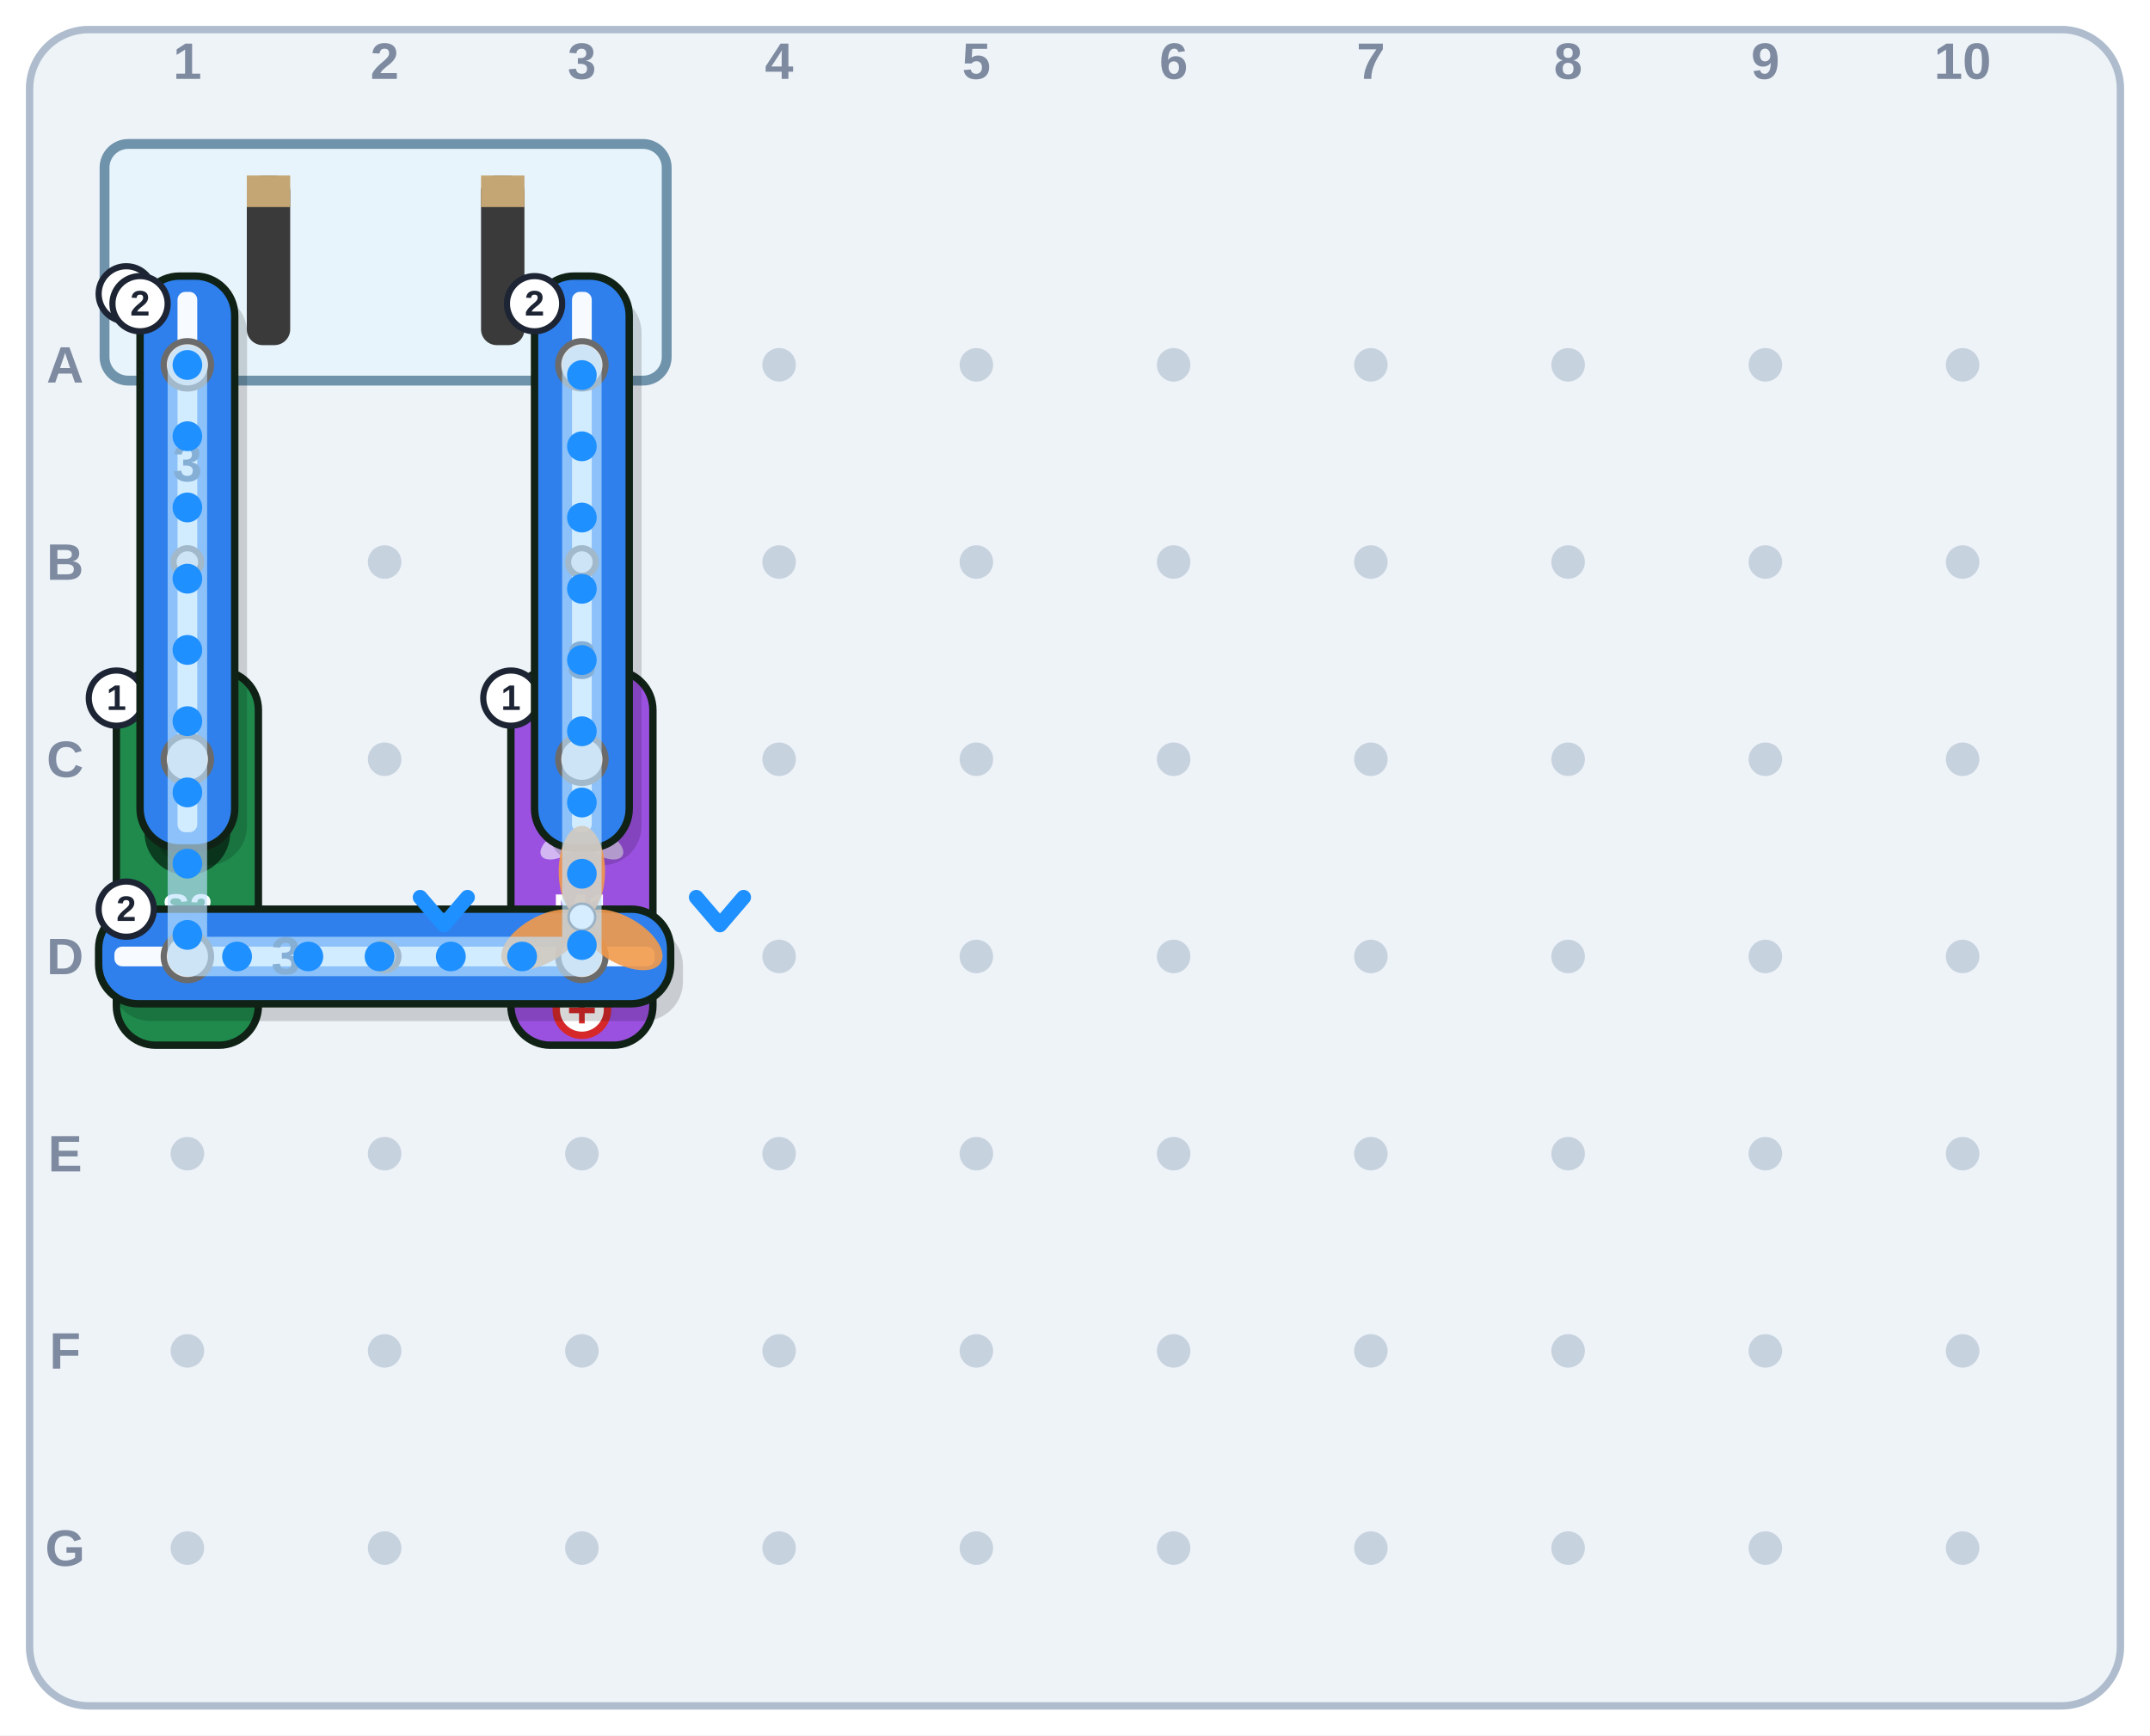
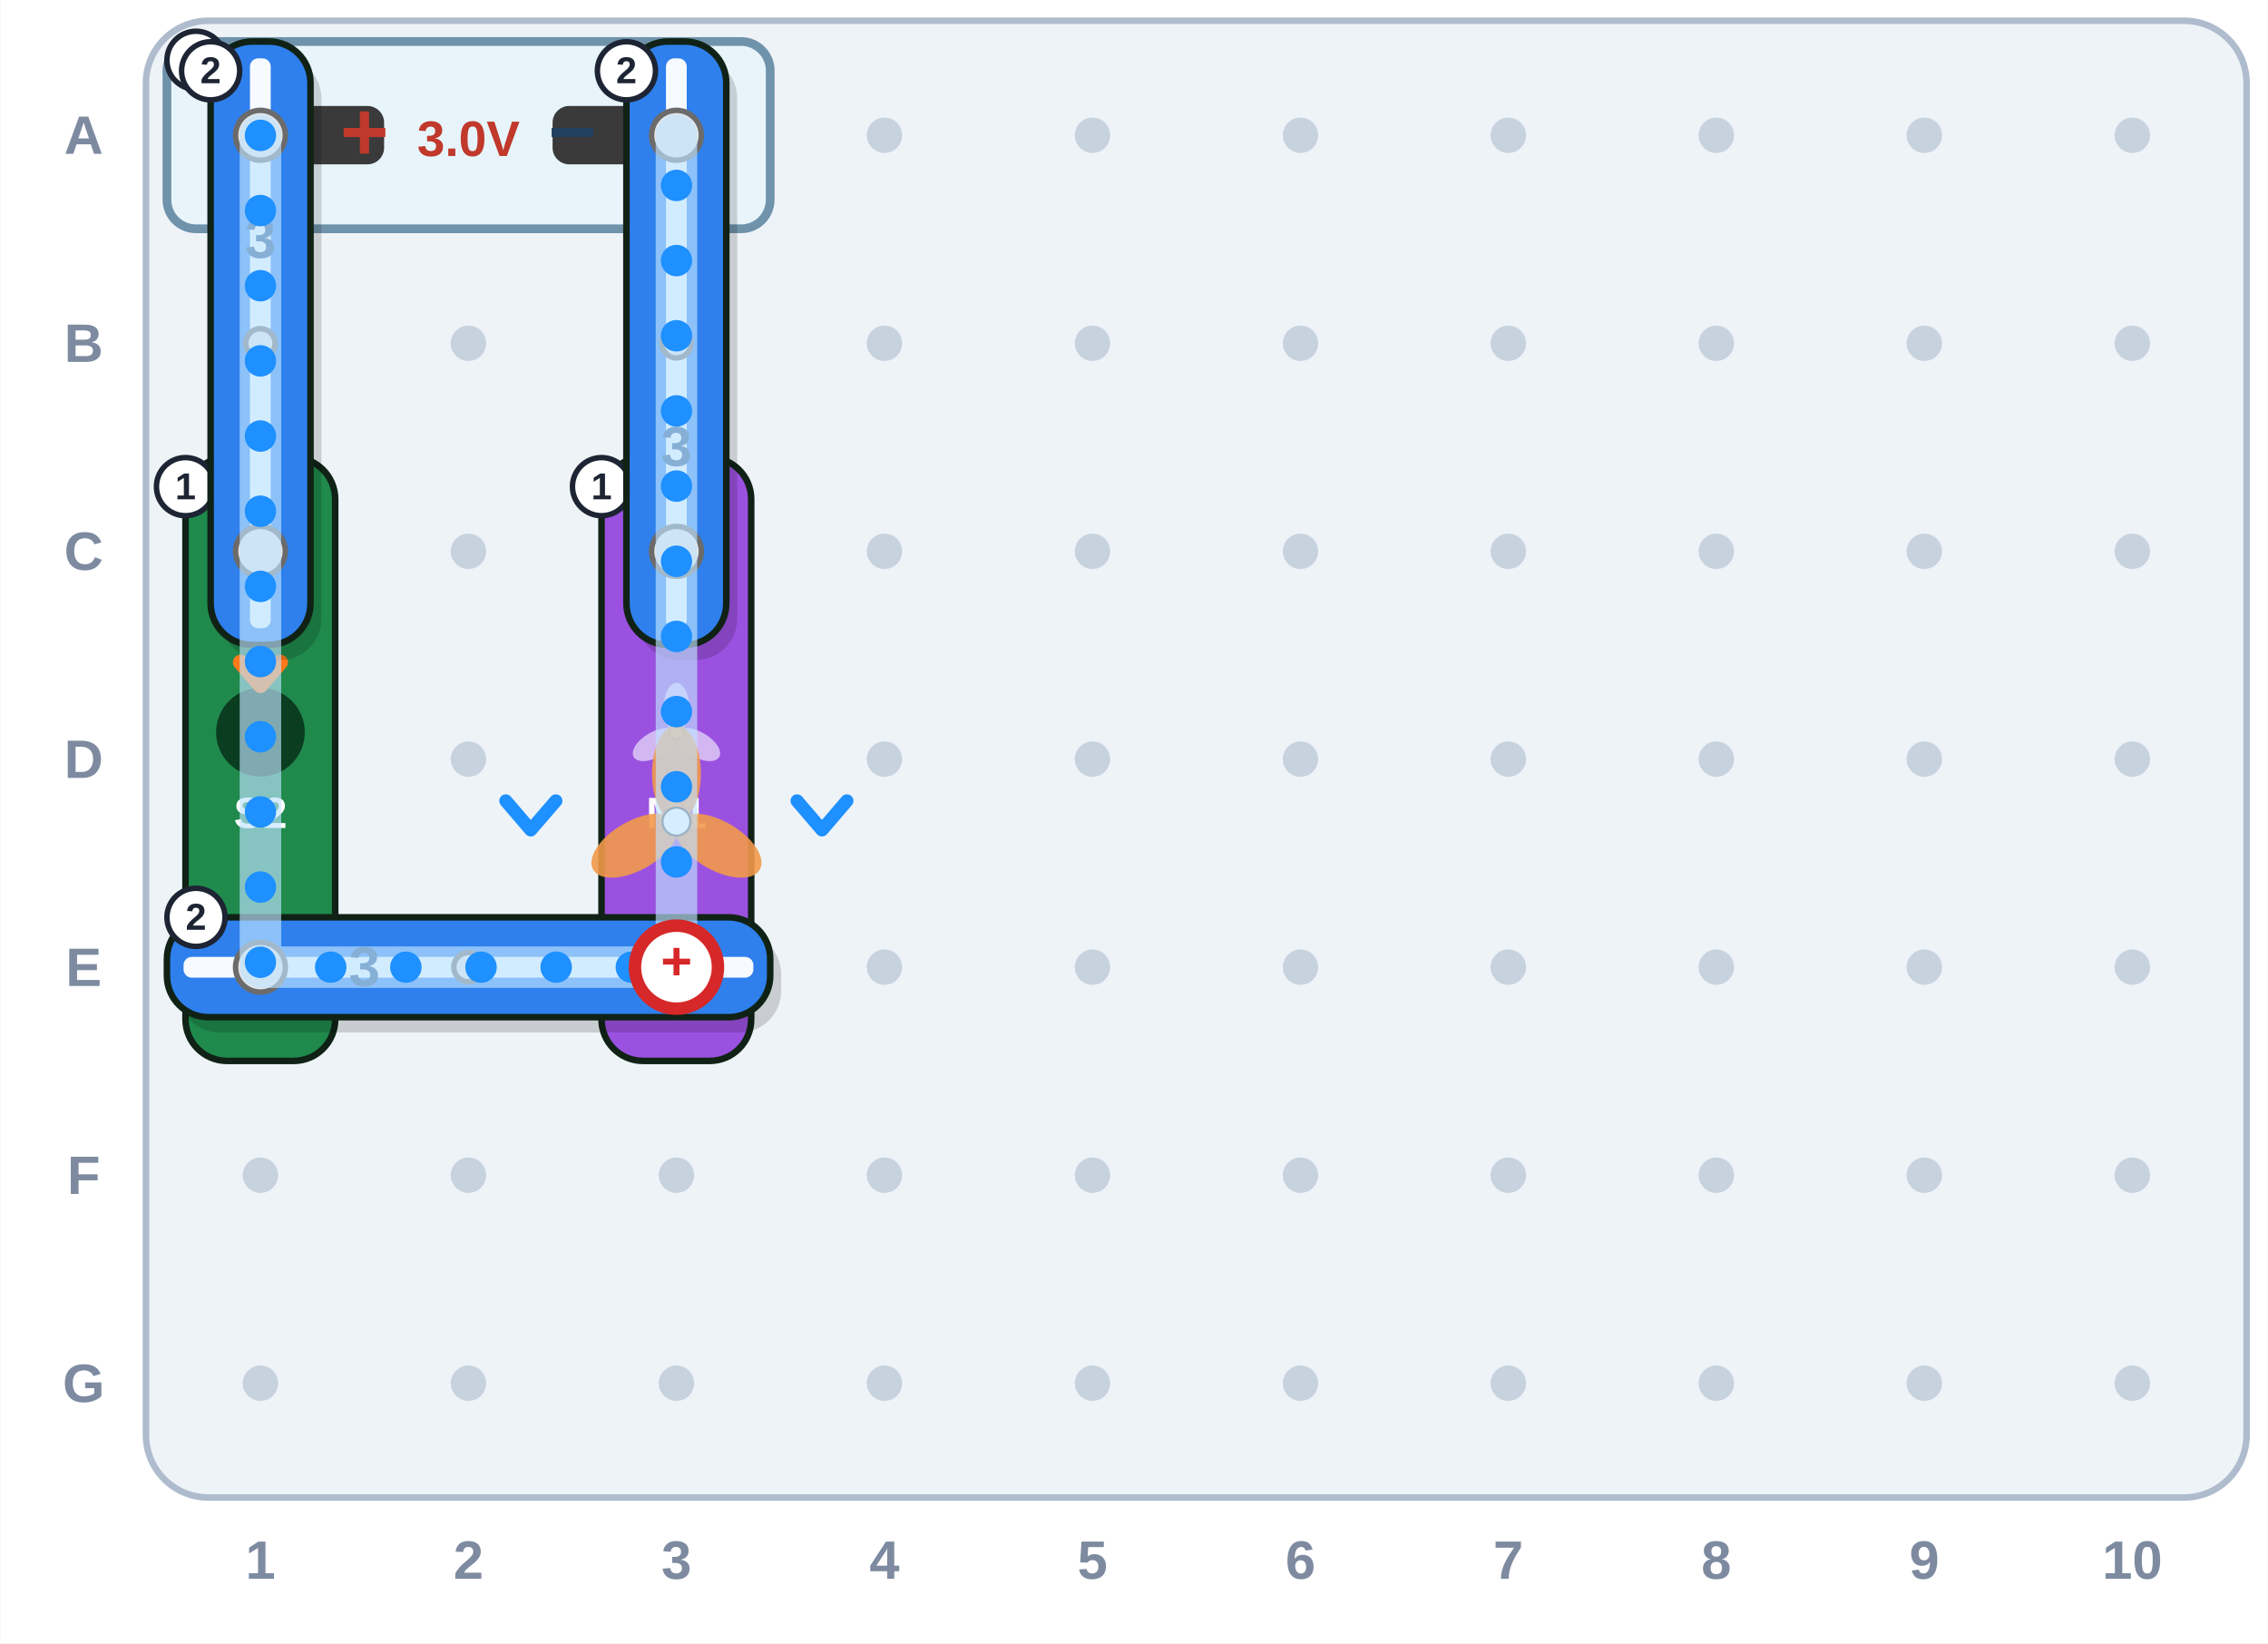
- <svg xmlns="http://www.w3.org/2000/svg" width="872" height="704" viewBox="164.0 84.0 872.0 704.0" font-family="'Avenir Next','Trebuchet MS','Helvetica Neue',Arial,sans-serif">
-   <rect x="164.0" y="84.0" width="872.0" height="704.0" fill="#ffffff" />
-   <rect x="176.0" y="96.0" width="848.0" height="680.0" rx="24.0" fill="#eef3f8" stroke="#aebccd" stroke-width="3" />
-   <circle cx="240.0" cy="232.0" r="6.8" fill="#c7d2df" />
-   <circle cx="320.0" cy="232.0" r="6.8" fill="#c7d2df" />
-   <circle cx="400.0" cy="232.0" r="6.8" fill="#c7d2df" />
-   <circle cx="480.0" cy="232.0" r="6.8" fill="#c7d2df" />
-   <circle cx="560.0" cy="232.0" r="6.8" fill="#c7d2df" />
-   <circle cx="640.0" cy="232.0" r="6.8" fill="#c7d2df" />
-   <circle cx="720.0" cy="232.0" r="6.8" fill="#c7d2df" />
-   <circle cx="800.0" cy="232.0" r="6.8" fill="#c7d2df" />
-   <circle cx="880.0" cy="232.0" r="6.8" fill="#c7d2df" />
-   <circle cx="960.0" cy="232.0" r="6.8" fill="#c7d2df" />
-   <circle cx="240.0" cy="312.0" r="6.8" fill="#c7d2df" />
-   <circle cx="320.0" cy="312.0" r="6.8" fill="#c7d2df" />
-   <circle cx="400.0" cy="312.0" r="6.8" fill="#c7d2df" />
-   <circle cx="480.0" cy="312.0" r="6.8" fill="#c7d2df" />
-   <circle cx="560.0" cy="312.0" r="6.8" fill="#c7d2df" />
-   <circle cx="640.0" cy="312.0" r="6.8" fill="#c7d2df" />
-   <circle cx="720.0" cy="312.0" r="6.8" fill="#c7d2df" />
-   <circle cx="800.0" cy="312.0" r="6.8" fill="#c7d2df" />
-   <circle cx="880.0" cy="312.0" r="6.8" fill="#c7d2df" />
-   <circle cx="960.0" cy="312.0" r="6.8" fill="#c7d2df" />
-   <circle cx="240.0" cy="392.0" r="6.8" fill="#c7d2df" />
-   <circle cx="320.0" cy="392.0" r="6.8" fill="#c7d2df" />
-   <circle cx="400.0" cy="392.0" r="6.8" fill="#c7d2df" />
-   <circle cx="480.0" cy="392.0" r="6.8" fill="#c7d2df" />
-   <circle cx="560.0" cy="392.0" r="6.8" fill="#c7d2df" />
-   <circle cx="640.0" cy="392.0" r="6.8" fill="#c7d2df" />
-   <circle cx="720.0" cy="392.0" r="6.8" fill="#c7d2df" />
-   <circle cx="800.0" cy="392.0" r="6.8" fill="#c7d2df" />
-   <circle cx="880.0" cy="392.0" r="6.8" fill="#c7d2df" />
-   <circle cx="960.0" cy="392.0" r="6.8" fill="#c7d2df" />
-   <circle cx="240.0" cy="472.0" r="6.8" fill="#c7d2df" />
-   <circle cx="320.0" cy="472.0" r="6.8" fill="#c7d2df" />
-   <circle cx="400.0" cy="472.0" r="6.8" fill="#c7d2df" />
-   <circle cx="480.0" cy="472.0" r="6.8" fill="#c7d2df" />
-   <circle cx="560.0" cy="472.0" r="6.8" fill="#c7d2df" />
-   <circle cx="640.0" cy="472.0" r="6.8" fill="#c7d2df" />
-   <circle cx="720.0" cy="472.0" r="6.8" fill="#c7d2df" />
-   <circle cx="800.0" cy="472.0" r="6.8" fill="#c7d2df" />
-   <circle cx="880.0" cy="472.0" r="6.8" fill="#c7d2df" />
-   <circle cx="960.0" cy="472.0" r="6.8" fill="#c7d2df" />
-   <circle cx="240.0" cy="552.0" r="6.8" fill="#c7d2df" />
-   <circle cx="320.0" cy="552.0" r="6.8" fill="#c7d2df" />
-   <circle cx="400.0" cy="552.0" r="6.8" fill="#c7d2df" />
-   <circle cx="480.0" cy="552.0" r="6.8" fill="#c7d2df" />
-   <circle cx="560.0" cy="552.0" r="6.8" fill="#c7d2df" />
-   <circle cx="640.0" cy="552.0" r="6.8" fill="#c7d2df" />
-   <circle cx="720.0" cy="552.0" r="6.8" fill="#c7d2df" />
-   <circle cx="800.0" cy="552.0" r="6.8" fill="#c7d2df" />
-   <circle cx="880.0" cy="552.0" r="6.8" fill="#c7d2df" />
-   <circle cx="960.0" cy="552.0" r="6.8" fill="#c7d2df" />
-   <circle cx="240.0" cy="632.0" r="6.8" fill="#c7d2df" />
-   <circle cx="320.0" cy="632.0" r="6.8" fill="#c7d2df" />
-   <circle cx="400.0" cy="632.0" r="6.8" fill="#c7d2df" />
-   <circle cx="480.0" cy="632.0" r="6.8" fill="#c7d2df" />
-   <circle cx="560.0" cy="632.0" r="6.8" fill="#c7d2df" />
-   <circle cx="640.0" cy="632.0" r="6.8" fill="#c7d2df" />
-   <circle cx="720.0" cy="632.0" r="6.8" fill="#c7d2df" />
-   <circle cx="800.0" cy="632.0" r="6.8" fill="#c7d2df" />
-   <circle cx="880.0" cy="632.0" r="6.8" fill="#c7d2df" />
-   <circle cx="960.0" cy="632.0" r="6.8" fill="#c7d2df" />
-   <circle cx="240.0" cy="712.0" r="6.8" fill="#c7d2df" />
-   <circle cx="320.0" cy="712.0" r="6.8" fill="#c7d2df" />
-   <circle cx="400.0" cy="712.0" r="6.8" fill="#c7d2df" />
-   <circle cx="480.0" cy="712.0" r="6.8" fill="#c7d2df" />
-   <circle cx="560.0" cy="712.0" r="6.8" fill="#c7d2df" />
-   <circle cx="640.0" cy="712.0" r="6.8" fill="#c7d2df" />
-   <circle cx="720.0" cy="712.0" r="6.8" fill="#c7d2df" />
-   <circle cx="800.0" cy="712.0" r="6.8" fill="#c7d2df" />
-   <circle cx="880.0" cy="712.0" r="6.8" fill="#c7d2df" />
-   <circle cx="960.0" cy="712.0" r="6.8" fill="#c7d2df" />
-   <text x="190.4" y="239.2" font-size="20.8" fill="#7d8aa0" font-weight="bold" text-anchor="middle">
-     <tspan x="190.4" dy="0.0">A</tspan>
-   </text>
-   <text x="190.4" y="319.2" font-size="20.8" fill="#7d8aa0" font-weight="bold" text-anchor="middle">
-     <tspan x="190.4" dy="0.0">B</tspan>
-   </text>
-   <text x="190.4" y="399.2" font-size="20.8" fill="#7d8aa0" font-weight="bold" text-anchor="middle">
-     <tspan x="190.4" dy="0.0">C</tspan>
-   </text>
-   <text x="190.4" y="479.2" font-size="20.8" fill="#7d8aa0" font-weight="bold" text-anchor="middle">
-     <tspan x="190.4" dy="0.0">D</tspan>
-   </text>
-   <text x="190.4" y="559.2" font-size="20.8" fill="#7d8aa0" font-weight="bold" text-anchor="middle">
-     <tspan x="190.4" dy="0.0">E</tspan>
-   </text>
-   <text x="190.4" y="639.2" font-size="20.8" fill="#7d8aa0" font-weight="bold" text-anchor="middle">
-     <tspan x="190.4" dy="0.0">F</tspan>
-   </text>
-   <text x="190.4" y="719.2" font-size="20.8" fill="#7d8aa0" font-weight="bold" text-anchor="middle">
-     <tspan x="190.4" dy="0.0">G</tspan>
-   </text>
-   <text x="240.0" y="116.0" font-size="20.8" fill="#7d8aa0" font-weight="bold" text-anchor="middle">
-     <tspan x="240.0" dy="0.0">1</tspan>
-   </text>
-   <text x="320.0" y="116.0" font-size="20.8" fill="#7d8aa0" font-weight="bold" text-anchor="middle">
-     <tspan x="320.0" dy="0.0">2</tspan>
-   </text>
-   <text x="400.0" y="116.0" font-size="20.8" fill="#7d8aa0" font-weight="bold" text-anchor="middle">
-     <tspan x="400.0" dy="0.0">3</tspan>
-   </text>
-   <text x="480.0" y="116.0" font-size="20.8" fill="#7d8aa0" font-weight="bold" text-anchor="middle">
-     <tspan x="480.0" dy="0.0">4</tspan>
-   </text>
-   <text x="560.0" y="116.0" font-size="20.8" fill="#7d8aa0" font-weight="bold" text-anchor="middle">
-     <tspan x="560.0" dy="0.0">5</tspan>
-   </text>
-   <text x="640.0" y="116.0" font-size="20.8" fill="#7d8aa0" font-weight="bold" text-anchor="middle">
-     <tspan x="640.0" dy="0.0">6</tspan>
-   </text>
-   <text x="720.0" y="116.0" font-size="20.8" fill="#7d8aa0" font-weight="bold" text-anchor="middle">
-     <tspan x="720.0" dy="0.0">7</tspan>
-   </text>
-   <text x="800.0" y="116.0" font-size="20.8" fill="#7d8aa0" font-weight="bold" text-anchor="middle">
-     <tspan x="800.0" dy="0.0">8</tspan>
-   </text>
-   <text x="880.0" y="116.0" font-size="20.8" fill="#7d8aa0" font-weight="bold" text-anchor="middle">
-     <tspan x="880.0" dy="0.0">9</tspan>
-   </text>
-   <text x="960.0" y="116.0" font-size="20.8" fill="#7d8aa0" font-weight="bold" text-anchor="middle">
-     <tspan x="960.0" dy="0.0">10</tspan>
-   </text>
-   <g opacity="1">
-     <rect x="206.4" y="142.4" width="228.0" height="96.0" rx="9.6" fill="#e7f4fb" stroke="#6f93ab" stroke-width="4" />
-     <rect x="264.1" y="155.2" width="17.6" height="68.8" rx="6.4" fill="#3a3a3a" />
-     <rect x="264.1" y="155.2" width="17.6" height="12.8" fill="#c4a574" />
-     <rect x="359.1" y="155.2" width="17.6" height="68.8" rx="6.4" fill="#3a3a3a" />
-     <rect x="359.1" y="155.2" width="17.6" height="12.8" fill="#c4a574" />
-     <circle cx="240.0" cy="232.0" r="12.8" fill="#d8dde3" stroke="#5c6770" stroke-width="3" />
-     <text x="240.0" y="209.6" font-size="22.4" fill="#c0392b" font-weight="bold" text-anchor="middle">
-       <tspan x="240.0" dy="0.0">+</tspan>
-     </text>
-     <circle cx="400.0" cy="232.0" r="12.8" fill="#d8dde3" stroke="#5c6770" stroke-width="3" />
-     <text x="400.0" y="209.6" font-size="22.4" fill="#22405f" font-weight="bold" text-anchor="middle">
-       <tspan x="400.0" dy="0.0">−</tspan>
-     </text>
-     <circle cx="215.2" cy="203.2" r="11.2" fill="#fff" stroke="#1d2433" stroke-width="2.5" />
-     <text x="215.2" y="208.0" font-size="14.4" fill="#1d2433" font-weight="bold" text-anchor="middle">
-       <tspan x="215.2" dy="0.0">1</tspan>
-     </text>
-   </g>
-   <g opacity="1">
-     <rect x="211.2" y="356.0" width="57.6" height="152.0" rx="16.0" fill="#1f8a4c" stroke="#102216" stroke-width="3" />
-     <circle cx="240.0" cy="392.0" r="9.6" fill="#e6e6e6" stroke="#6b6b6b" stroke-width="2.5" />
-     <circle cx="240.0" cy="472.0" r="9.6" fill="#e6e6e6" stroke="#6b6b6b" stroke-width="2.5" />
-     <circle cx="240.0" cy="421.6" r="15.4" fill="#0b3d20" stroke="#0b3d20" stroke-width="4" />
-     <path d="M 240.0 381.9 L 240.0 402.4 M 232.3 394.7 L 240.0 403.7 L 247.7 394.7" stroke="#ff7a1a" stroke-width="7" fill="none" stroke-linecap="round" stroke-linejoin="round" />
-     <text x="240.0" y="458.4" font-size="16.8" fill="#fff" font-weight="bold" text-anchor="middle">
-       <tspan x="240.0" dy="0.0">S2</tspan>
-     </text>
-     <circle cx="211.2" cy="367.2" r="11.2" fill="#fff" stroke="#1d2433" stroke-width="2.5" />
-     <text x="211.2" y="372.0" font-size="14.4" fill="#1d2433" font-weight="bold" text-anchor="middle">
-       <tspan x="211.2" dy="0.0">1</tspan>
-     </text>
-   </g>
-   <g opacity="1">
-     <rect x="371.2" y="356.0" width="57.6" height="152.0" rx="16.0" fill="#9b51e0" stroke="#102216" stroke-width="3" />
-     <circle cx="400.0" cy="472.0" r="9.6" fill="#e6e6e6" stroke="#6b6b6b" stroke-width="2.5" />
-     <circle cx="400.0" cy="392.0" r="9.6" fill="#e6e6e6" stroke="#6b6b6b" stroke-width="2.5" />
+ <svg xmlns="http://www.w3.org/2000/svg" width="1038" height="752" viewBox="81.2 24.0 1037.6 752.0" font-family="'Avenir Next','Trebuchet MS','Helvetica Neue',Arial,sans-serif">
+   <rect x="81.2" y="24.0" width="1037.6" height="752.0" fill="#ffffff" />
+   <rect x="147.8" y="33.5" width="961.4" height="675.8" rx="28.6" fill="#eef3f8" stroke="#aebccd" stroke-width="3" data-grid="10x7" />
+   <circle cx="200.2" cy="85.9" r="8.1" fill="#c7d2df" />
+   <circle cx="295.4" cy="85.9" r="8.1" fill="#c7d2df" />
+   <circle cx="390.6" cy="85.9" r="8.1" fill="#c7d2df" />
+   <circle cx="485.8" cy="85.9" r="8.1" fill="#c7d2df" />
+   <circle cx="581.0" cy="85.9" r="8.1" fill="#c7d2df" />
+   <circle cx="676.2" cy="85.9" r="8.1" fill="#c7d2df" />
+   <circle cx="771.3" cy="85.9" r="8.1" fill="#c7d2df" />
+   <circle cx="866.5" cy="85.9" r="8.1" fill="#c7d2df" />
+   <circle cx="961.7" cy="85.9" r="8.1" fill="#c7d2df" />
+   <circle cx="1056.9" cy="85.9" r="8.1" fill="#c7d2df" />
+   <circle cx="200.2" cy="181.1" r="8.1" fill="#c7d2df" />
+   <circle cx="295.4" cy="181.1" r="8.1" fill="#c7d2df" />
+   <circle cx="390.6" cy="181.1" r="8.1" fill="#c7d2df" />
+   <circle cx="485.8" cy="181.1" r="8.1" fill="#c7d2df" />
+   <circle cx="581.0" cy="181.1" r="8.1" fill="#c7d2df" />
+   <circle cx="676.2" cy="181.1" r="8.1" fill="#c7d2df" />
+   <circle cx="771.3" cy="181.1" r="8.1" fill="#c7d2df" />
+   <circle cx="866.5" cy="181.1" r="8.1" fill="#c7d2df" />
+   <circle cx="961.7" cy="181.1" r="8.1" fill="#c7d2df" />
+   <circle cx="1056.9" cy="181.1" r="8.1" fill="#c7d2df" />
+   <circle cx="200.2" cy="276.3" r="8.1" fill="#c7d2df" />
+   <circle cx="295.4" cy="276.3" r="8.1" fill="#c7d2df" />
+   <circle cx="390.6" cy="276.3" r="8.1" fill="#c7d2df" />
+   <circle cx="485.8" cy="276.3" r="8.1" fill="#c7d2df" />
+   <circle cx="581.0" cy="276.3" r="8.1" fill="#c7d2df" />
+   <circle cx="676.2" cy="276.3" r="8.1" fill="#c7d2df" />
+   <circle cx="771.3" cy="276.3" r="8.1" fill="#c7d2df" />
+   <circle cx="866.5" cy="276.3" r="8.1" fill="#c7d2df" />
+   <circle cx="961.7" cy="276.3" r="8.1" fill="#c7d2df" />
+   <circle cx="1056.9" cy="276.3" r="8.1" fill="#c7d2df" />
+   <circle cx="200.2" cy="371.4" r="8.1" fill="#c7d2df" />
+   <circle cx="295.4" cy="371.4" r="8.1" fill="#c7d2df" />
+   <circle cx="390.6" cy="371.4" r="8.1" fill="#c7d2df" />
+   <circle cx="485.8" cy="371.4" r="8.1" fill="#c7d2df" />
+   <circle cx="581.0" cy="371.4" r="8.1" fill="#c7d2df" />
+   <circle cx="676.2" cy="371.4" r="8.1" fill="#c7d2df" />
+   <circle cx="771.3" cy="371.4" r="8.1" fill="#c7d2df" />
+   <circle cx="866.5" cy="371.4" r="8.1" fill="#c7d2df" />
+   <circle cx="961.7" cy="371.4" r="8.1" fill="#c7d2df" />
+   <circle cx="1056.9" cy="371.4" r="8.1" fill="#c7d2df" />
+   <circle cx="200.2" cy="466.6" r="8.1" fill="#c7d2df" />
+   <circle cx="295.4" cy="466.6" r="8.1" fill="#c7d2df" />
+   <circle cx="390.6" cy="466.6" r="8.1" fill="#c7d2df" />
+   <circle cx="485.8" cy="466.6" r="8.1" fill="#c7d2df" />
+   <circle cx="581.0" cy="466.6" r="8.1" fill="#c7d2df" />
+   <circle cx="676.2" cy="466.6" r="8.1" fill="#c7d2df" />
+   <circle cx="771.3" cy="466.6" r="8.1" fill="#c7d2df" />
+   <circle cx="866.5" cy="466.6" r="8.1" fill="#c7d2df" />
+   <circle cx="961.7" cy="466.6" r="8.1" fill="#c7d2df" />
+   <circle cx="1056.9" cy="466.6" r="8.1" fill="#c7d2df" />
+   <circle cx="200.2" cy="561.8" r="8.1" fill="#c7d2df" />
+   <circle cx="295.4" cy="561.8" r="8.1" fill="#c7d2df" />
+   <circle cx="390.6" cy="561.8" r="8.1" fill="#c7d2df" />
+   <circle cx="485.8" cy="561.8" r="8.1" fill="#c7d2df" />
+   <circle cx="581.0" cy="561.8" r="8.1" fill="#c7d2df" />
+   <circle cx="676.2" cy="561.8" r="8.1" fill="#c7d2df" />
+   <circle cx="771.3" cy="561.8" r="8.1" fill="#c7d2df" />
+   <circle cx="866.5" cy="561.8" r="8.1" fill="#c7d2df" />
+   <circle cx="961.7" cy="561.8" r="8.1" fill="#c7d2df" />
+   <circle cx="1056.9" cy="561.8" r="8.1" fill="#c7d2df" />
+   <circle cx="200.2" cy="657.0" r="8.1" fill="#c7d2df" />
+   <circle cx="295.4" cy="657.0" r="8.1" fill="#c7d2df" />
+   <circle cx="390.6" cy="657.0" r="8.1" fill="#c7d2df" />
+   <circle cx="485.8" cy="657.0" r="8.1" fill="#c7d2df" />
+   <circle cx="581.0" cy="657.0" r="8.1" fill="#c7d2df" />
+   <circle cx="676.2" cy="657.0" r="8.1" fill="#c7d2df" />
+   <circle cx="771.3" cy="657.0" r="8.1" fill="#c7d2df" />
+   <circle cx="866.5" cy="657.0" r="8.1" fill="#c7d2df" />
+   <circle cx="961.7" cy="657.0" r="8.1" fill="#c7d2df" />
+   <circle cx="1056.9" cy="657.0" r="8.1" fill="#c7d2df" />
+   <text x="119.3" y="94.4" font-size="24.749" fill="#7d8aa0" font-weight="bold" text-anchor="middle">
+     <tspan x="119.3" dy="0.0">A</tspan>
+   </text>
+   <text x="119.3" y="189.6" font-size="24.749" fill="#7d8aa0" font-weight="bold" text-anchor="middle">
+     <tspan x="119.3" dy="0.0">B</tspan>
+   </text>
+   <text x="119.3" y="284.8" font-size="24.749" fill="#7d8aa0" font-weight="bold" text-anchor="middle">
+     <tspan x="119.3" dy="0.0">C</tspan>
+   </text>
+   <text x="119.3" y="380.0" font-size="24.749" fill="#7d8aa0" font-weight="bold" text-anchor="middle">
+     <tspan x="119.3" dy="0.0">D</tspan>
+   </text>
+   <text x="119.3" y="475.2" font-size="24.749" fill="#7d8aa0" font-weight="bold" text-anchor="middle">
+     <tspan x="119.3" dy="0.0">E</tspan>
+   </text>
+   <text x="119.3" y="570.4" font-size="24.749" fill="#7d8aa0" font-weight="bold" text-anchor="middle">
+     <tspan x="119.3" dy="0.0">F</tspan>
+   </text>
+   <text x="119.3" y="665.6" font-size="24.749" fill="#7d8aa0" font-weight="bold" text-anchor="middle">
+     <tspan x="119.3" dy="0.0">G</tspan>
+   </text>
+   <text x="200.2" y="746.5" font-size="24.749" fill="#7d8aa0" font-weight="bold" text-anchor="middle">
+     <tspan x="200.2" dy="0.0">1</tspan>
+   </text>
+   <text x="295.4" y="746.5" font-size="24.749" fill="#7d8aa0" font-weight="bold" text-anchor="middle">
+     <tspan x="295.4" dy="0.0">2</tspan>
+   </text>
+   <text x="390.6" y="746.5" font-size="24.749" fill="#7d8aa0" font-weight="bold" text-anchor="middle">
+     <tspan x="390.6" dy="0.0">3</tspan>
+   </text>
+   <text x="485.8" y="746.5" font-size="24.749" fill="#7d8aa0" font-weight="bold" text-anchor="middle">
+     <tspan x="485.8" dy="0.0">4</tspan>
+   </text>
+   <text x="581.0" y="746.5" font-size="24.749" fill="#7d8aa0" font-weight="bold" text-anchor="middle">
+     <tspan x="581.0" dy="0.0">5</tspan>
+   </text>
+   <text x="676.2" y="746.5" font-size="24.749" fill="#7d8aa0" font-weight="bold" text-anchor="middle">
+     <tspan x="676.2" dy="0.0">6</tspan>
+   </text>
+   <text x="771.3" y="746.5" font-size="24.749" fill="#7d8aa0" font-weight="bold" text-anchor="middle">
+     <tspan x="771.3" dy="0.0">7</tspan>
+   </text>
+   <text x="866.5" y="746.5" font-size="24.749" fill="#7d8aa0" font-weight="bold" text-anchor="middle">
+     <tspan x="866.5" dy="0.0">8</tspan>
+   </text>
+   <text x="961.7" y="746.5" font-size="24.749" fill="#7d8aa0" font-weight="bold" text-anchor="middle">
+     <tspan x="961.7" dy="0.0">9</tspan>
+   </text>
+   <text x="1056.9" y="746.5" font-size="24.749" fill="#7d8aa0" font-weight="bold" text-anchor="middle">
+     <tspan x="1056.9" dy="0.0">10</tspan>
+   </text>
+   <g opacity="1" data-step="2" data-key="B1" data-want="1A 3A span=3 depth=1" data-drawn="1A 3A span=3 depth=1">
+     <rect x="157.4" y="43.0" width="276.1" height="85.7" rx="13.3" fill="#e7f4fb" fill-opacity="0.96" stroke="#6f93ab" stroke-width="4" />
+     <rect x="195.9" y="72.5" width="60.9" height="26.7" rx="7.6" fill="#3a3a3a" />
+     <rect x="333.9" y="72.5" width="60.9" height="26.7" rx="7.6" fill="#3a3a3a" />
+     <text x="295.4" y="95.4" font-size="22.846" fill="#c0392b" font-weight="bold" text-anchor="middle">
+       <tspan x="295.4" dy="0.0">3.0V</tspan>
+     </text>
+     <circle cx="200.2" cy="85.9" r="15.2" fill="#d8dde3" stroke="#5c6770" stroke-width="3" />
+     <text x="247.8" y="97.3" font-size="38.076" fill="#c0392b" font-weight="bold" text-anchor="middle">
+       <tspan x="247.8" dy="0.0">+</tspan>
+     </text>
+     <circle cx="390.6" cy="85.9" r="15.2" fill="#d8dde3" stroke="#5c6770" stroke-width="3" />
+     <text x="343.0" y="97.3" font-size="38.076" fill="#22405f" font-weight="bold" text-anchor="middle">
+       <tspan x="343.0" dy="0.0">−</tspan>
+     </text>
+     <circle cx="170.7" cy="51.6" r="13.3" fill="#fff" stroke="#1d2433" stroke-width="2.5" />
+     <text x="170.7" y="57.3" font-size="17.134" fill="#1d2433" font-weight="bold" text-anchor="middle">
+       <tspan x="170.7" dy="0.0">1</tspan>
+     </text>
+   </g>
+   <g opacity="1" data-step="3" data-key="S2" data-want="1C 1E span=3 depth=1" data-drawn="1C 1E span=3 depth=1">
+     <rect x="165.9" y="233.4" width="68.5" height="276.1" rx="19.0" fill="#1f8a4c" stroke="#102216" stroke-width="3" />
+     <circle cx="200.2" cy="276.3" r="11.4" fill="#e6e6e6" stroke="#6b6b6b" stroke-width="2.5" />
+     <circle cx="200.2" cy="466.6" r="11.4" fill="#e6e6e6" stroke="#6b6b6b" stroke-width="2.5" />
+     <circle cx="200.2" cy="359.1" r="18.3" fill="#0b3d20" stroke="#0b3d20" stroke-width="4" />
+     <path d="M 200.2 311.9 L 200.2 336.2 M 191.1 327.1 L 200.2 337.7 L 209.3 327.1" stroke="#ff7a1a" stroke-width="7" fill="none" stroke-linecap="round" stroke-linejoin="round" />
+     <text x="200.2" y="402.9" font-size="19.99" fill="#fff" font-weight="bold" text-anchor="middle">
+       <tspan x="200.2" dy="0.0">S2</tspan>
+     </text>
+     <circle cx="165.9" cy="246.7" r="13.3" fill="#fff" stroke="#1d2433" stroke-width="2.5" />
+     <text x="165.9" y="252.5" font-size="17.134" fill="#1d2433" font-weight="bold" text-anchor="middle">
+       <tspan x="165.9" dy="0.0">1</tspan>
+     </text>
+   </g>
+   <g opacity="1" data-step="4" data-key="M1" data-want="3E 3C span=3 depth=1" data-drawn="3E 3C span=3 depth=1">
+     <rect x="356.3" y="233.4" width="68.5" height="276.1" rx="19.0" fill="#9b51e0" stroke="#102216" stroke-width="3" />
+     <circle cx="390.6" cy="466.6" r="11.4" fill="#e6e6e6" stroke="#6b6b6b" stroke-width="2.5" />
+     <circle cx="390.6" cy="276.3" r="11.4" fill="#e6e6e6" stroke="#6b6b6b" stroke-width="2.5" />
    <g>
-       <ellipse cx="400.0" cy="412.1" rx="4.8" ry="9.5" fill="#d9c2f5" opacity="0.9" transform="rotate(0 400.0 421.6)" />
-       <ellipse cx="400.0" cy="412.1" rx="4.8" ry="9.5" fill="#d9c2f5" opacity="0.9" transform="rotate(120 400.0 421.6)" />
-       <ellipse cx="400.0" cy="412.1" rx="4.8" ry="9.5" fill="#d9c2f5" opacity="0.9" transform="rotate(240 400.0 421.6)" />
-       <circle cx="400.0" cy="421.6" r="2.8" fill="#fff" stroke="#555" />
-       <animateTransform attributeName="transform" type="rotate" from="0 400.0 421.6" to="360 400.0 421.6" dur="0.7s" repeatCount="indefinite" />
+       <ellipse cx="390.6" cy="347.8" rx="5.8" ry="11.3" fill="#d9c2f5" opacity="0.9" transform="rotate(0 390.6 359.1)" />
+       <ellipse cx="390.6" cy="347.8" rx="5.8" ry="11.3" fill="#d9c2f5" opacity="0.9" transform="rotate(120 390.6 359.1)" />
+       <ellipse cx="390.6" cy="347.8" rx="5.8" ry="11.3" fill="#d9c2f5" opacity="0.9" transform="rotate(240 390.6 359.1)" />
+       <circle cx="390.6" cy="359.1" r="3.3" fill="#fff" stroke="#555" />
+       <animateTransform attributeName="transform" type="rotate" from="0 390.6 359.1" to="360 390.6 359.1" dur="0.7s" repeatCount="indefinite" />
    </g>
-     <text x="400.0" y="458.4" font-size="16.8" fill="#fff" font-weight="bold" text-anchor="middle">
-       <tspan x="400.0" dy="0.0">M1</tspan>
-     </text>
-     <circle cx="400.0" cy="493.6" r="10.4" fill="#fff" stroke="#d62828" stroke-width="3" />
-     <text x="400.0" y="500.8" font-size="20.8" fill="#d62828" font-weight="bold" text-anchor="middle">
-       <tspan x="400.0" dy="0.0">+</tspan>
-     </text>
-     <circle cx="371.2" cy="367.2" r="11.2" fill="#fff" stroke="#1d2433" stroke-width="2.5" />
-     <text x="371.2" y="372.0" font-size="14.4" fill="#1d2433" font-weight="bold" text-anchor="middle">
-       <tspan x="371.2" dy="0.0">1</tspan>
-     </text>
-   </g>
-   <g opacity="1">
-     <rect x="225.8" y="203.0" width="38.4" height="232.0" rx="16.0" fill="#000" opacity="0.16" />
-     <rect x="220.8" y="196.0" width="38.4" height="232.0" rx="16.0" fill="#2f80ed" stroke="#102216" stroke-width="3" />
-     <rect x="236.0" y="202.4" width="8.0" height="219.2" rx="3.2" fill="#f7fbff" />
-     <circle cx="240.0" cy="232.0" r="9.6" fill="#e6e6e6" stroke="#6b6b6b" stroke-width="2.5" />
-     <circle cx="240.0" cy="312.0" r="5.6" fill="#e6e6e6" stroke="#6b6b6b" stroke-width="2.5" />
-     <circle cx="240.0" cy="392.0" r="9.6" fill="#e6e6e6" stroke="#6b6b6b" stroke-width="2.5" />
-     <text x="240.0" y="279.2" font-size="21.6" fill="#1d4e89" font-weight="bold" text-anchor="middle">
-       <tspan x="240.0" dy="0.0">3</tspan>
-     </text>
-     <circle cx="220.8" cy="207.2" r="11.2" fill="#fff" stroke="#1d2433" stroke-width="2.5" />
-     <text x="220.8" y="212.0" font-size="14.4" fill="#1d2433" font-weight="bold" text-anchor="middle">
-       <tspan x="220.8" dy="0.0">2</tspan>
-     </text>
-   </g>
-   <g opacity="1">
-     <rect x="209.0" y="459.8" width="232.0" height="38.4" rx="16.0" fill="#000" opacity="0.16" />
-     <rect x="204.0" y="452.8" width="232.0" height="38.4" rx="16.0" fill="#2f80ed" stroke="#102216" stroke-width="3" />
-     <rect x="210.4" y="468.0" width="219.2" height="8.0" rx="3.2" fill="#f7fbff" />
-     <circle cx="240.0" cy="472.0" r="9.6" fill="#e6e6e6" stroke="#6b6b6b" stroke-width="2.5" />
-     <circle cx="320.0" cy="472.0" r="5.6" fill="#e6e6e6" stroke="#6b6b6b" stroke-width="2.5" />
-     <circle cx="400.0" cy="472.0" r="9.6" fill="#e6e6e6" stroke="#6b6b6b" stroke-width="2.5" />
-     <text x="280.0" y="479.2" font-size="21.6" fill="#1d4e89" font-weight="bold" text-anchor="middle">
-       <tspan x="280.0" dy="0.0">3</tspan>
-     </text>
-     <circle cx="215.2" cy="452.8" r="11.2" fill="#fff" stroke="#1d2433" stroke-width="2.5" />
-     <text x="215.2" y="457.6" font-size="14.4" fill="#1d2433" font-weight="bold" text-anchor="middle">
-       <tspan x="215.2" dy="0.0">2</tspan>
-     </text>
-   </g>
-   <g opacity="1">
-     <rect x="385.8" y="203.0" width="38.4" height="232.0" rx="16.0" fill="#000" opacity="0.16" />
-     <rect x="380.8" y="196.0" width="38.4" height="232.0" rx="16.0" fill="#2f80ed" stroke="#102216" stroke-width="3" />
-     <rect x="396.0" y="202.4" width="8.0" height="219.2" rx="3.2" fill="#f7fbff" />
-     <circle cx="400.0" cy="392.0" r="9.6" fill="#e6e6e6" stroke="#6b6b6b" stroke-width="2.5" />
-     <circle cx="400.0" cy="312.0" r="5.6" fill="#e6e6e6" stroke="#6b6b6b" stroke-width="2.5" />
-     <circle cx="400.0" cy="232.0" r="9.6" fill="#e6e6e6" stroke="#6b6b6b" stroke-width="2.5" />
-     <text x="400.0" y="359.2" font-size="21.6" fill="#1d4e89" font-weight="bold" text-anchor="middle">
-       <tspan x="400.0" dy="0.0">3</tspan>
-     </text>
-     <circle cx="380.8" cy="207.2" r="11.2" fill="#fff" stroke="#1d2433" stroke-width="2.5" />
-     <text x="380.8" y="212.0" font-size="14.4" fill="#1d2433" font-weight="bold" text-anchor="middle">
-       <tspan x="380.8" dy="0.0">2</tspan>
+     <text x="390.6" y="402.9" font-size="19.99" fill="#fff" font-weight="bold" text-anchor="middle">
+       <tspan x="390.6" dy="0.0">M1</tspan>
+     </text>
+     <circle cx="356.3" cy="246.7" r="13.3" fill="#fff" stroke="#1d2433" stroke-width="2.5" />
+     <text x="356.3" y="252.5" font-size="17.134" fill="#1d2433" font-weight="bold" text-anchor="middle">
+       <tspan x="356.3" dy="0.0">1</tspan>
+     </text>
+   </g>
+   <g opacity="1" data-step="5" data-key="wire3" data-want="1A 1B 1C span=3 depth=1" data-drawn="1A 1B 1C span=3 depth=1">
+     <rect x="182.4" y="50.0" width="45.7" height="276.1" rx="19.0" fill="#000" opacity="0.16" />
+     <rect x="177.4" y="43.0" width="45.7" height="276.1" rx="19.0" fill="#2f80ed" stroke="#102216" stroke-width="3" />
+     <rect x="195.4" y="50.7" width="9.5" height="260.8" rx="3.8" fill="#f7fbff" />
+     <circle cx="200.2" cy="85.9" r="11.4" fill="#e6e6e6" stroke="#6b6b6b" stroke-width="2.5" />
+     <circle cx="200.2" cy="181.1" r="6.7" fill="#e6e6e6" stroke="#6b6b6b" stroke-width="2.5" />
+     <circle cx="200.2" cy="276.3" r="11.4" fill="#e6e6e6" stroke="#6b6b6b" stroke-width="2.5" />
+     <text x="200.2" y="142.0" font-size="25.701" fill="#1d4e89" font-weight="bold" text-anchor="middle">
+       <tspan x="200.2" dy="0.0">3</tspan>
+     </text>
+     <circle cx="177.4" cy="56.4" r="13.3" fill="#fff" stroke="#1d2433" stroke-width="2.5" />
+     <text x="177.4" y="62.1" font-size="17.134" fill="#1d2433" font-weight="bold" text-anchor="middle">
+       <tspan x="177.4" dy="0.0">2</tspan>
+     </text>
+   </g>
+   <g opacity="1" data-step="6" data-key="wire3" data-want="1E 2E 3E span=3 depth=1" data-drawn="1E 2E 3E span=3 depth=1">
+     <rect x="162.4" y="450.8" width="276.1" height="45.7" rx="19.0" fill="#000" opacity="0.16" />
+     <rect x="157.4" y="443.8" width="276.1" height="45.7" rx="19.0" fill="#2f80ed" stroke="#102216" stroke-width="3" />
+     <rect x="165.0" y="461.9" width="260.8" height="9.5" rx="3.8" fill="#f7fbff" />
+     <circle cx="200.2" cy="466.6" r="11.4" fill="#e6e6e6" stroke="#6b6b6b" stroke-width="2.5" />
+     <circle cx="295.4" cy="466.6" r="6.7" fill="#e6e6e6" stroke="#6b6b6b" stroke-width="2.5" />
+     <circle cx="390.6" cy="466.6" r="11.4" fill="#e6e6e6" stroke="#6b6b6b" stroke-width="2.5" />
+     <text x="247.8" y="475.2" font-size="25.701" fill="#1d4e89" font-weight="bold" text-anchor="middle">
+       <tspan x="247.8" dy="0.0">3</tspan>
+     </text>
+     <circle cx="170.7" cy="443.8" r="13.3" fill="#fff" stroke="#1d2433" stroke-width="2.5" />
+     <text x="170.7" y="449.5" font-size="17.134" fill="#1d2433" font-weight="bold" text-anchor="middle">
+       <tspan x="170.7" dy="0.0">2</tspan>
+     </text>
+   </g>
+   <g opacity="1" data-step="7" data-key="wire3" data-want="3C 3B 3A span=3 depth=1" data-drawn="3C 3B 3A span=3 depth=1">
+     <rect x="372.7" y="50.0" width="45.7" height="276.1" rx="19.0" fill="#000" opacity="0.16" />
+     <rect x="367.7" y="43.0" width="45.7" height="276.1" rx="19.0" fill="#2f80ed" stroke="#102216" stroke-width="3" />
+     <rect x="385.8" y="50.7" width="9.5" height="260.8" rx="3.8" fill="#f7fbff" />
+     <circle cx="390.6" cy="276.3" r="11.4" fill="#e6e6e6" stroke="#6b6b6b" stroke-width="2.5" />
+     <circle cx="390.6" cy="181.1" r="6.7" fill="#e6e6e6" stroke="#6b6b6b" stroke-width="2.5" />
+     <circle cx="390.6" cy="85.9" r="11.4" fill="#e6e6e6" stroke="#6b6b6b" stroke-width="2.5" />
+     <text x="390.6" y="237.2" font-size="25.701" fill="#1d4e89" font-weight="bold" text-anchor="middle">
+       <tspan x="390.6" dy="0.0">3</tspan>
+     </text>
+     <circle cx="367.7" cy="56.4" r="13.3" fill="#fff" stroke="#1d2433" stroke-width="2.5" />
+     <text x="367.7" y="62.1" font-size="17.134" fill="#1d2433" font-weight="bold" text-anchor="middle">
+       <tspan x="367.7" dy="0.0">2</tspan>
    </text>
  </g>
  <g>
-     <ellipse cx="400.0" cy="437.5" rx="9.4" ry="18.5" fill="#f2994a" opacity="0.9" transform="rotate(0 400.0 456.0)" />
-     <ellipse cx="400.0" cy="437.5" rx="9.4" ry="18.5" fill="#f2994a" opacity="0.9" transform="rotate(120 400.0 456.0)" />
-     <ellipse cx="400.0" cy="437.5" rx="9.4" ry="18.5" fill="#f2994a" opacity="0.9" transform="rotate(240 400.0 456.0)" />
-     <circle cx="400.0" cy="456.0" r="5.4" fill="#fff" stroke="#555" />
-     <animateTransform attributeName="transform" type="rotate" from="0 400.0 456.0" to="360 400.0 456.0" dur="0.7s" repeatCount="indefinite" />
-   </g>
-   <polyline points="334.4,448.0 344.0,459.2 353.6,448.0" fill="none" stroke="#1e90ff" stroke-width="6" stroke-linecap="round" stroke-linejoin="round">
-     <animateTransform attributeName="transform" type="translate" values="0 0; 0 24.0" dur="0.9s" begin="0.0s" repeatCount="indefinite" />
+     <ellipse cx="390.6" cy="378.0" rx="11.2" ry="22.0" fill="#f2994a" opacity="0.9" transform="rotate(0 390.6 400.0)" />
+     <ellipse cx="390.6" cy="378.0" rx="11.2" ry="22.0" fill="#f2994a" opacity="0.9" transform="rotate(120 390.6 400.0)" />
+     <ellipse cx="390.6" cy="378.0" rx="11.2" ry="22.0" fill="#f2994a" opacity="0.9" transform="rotate(240 390.6 400.0)" />
+     <circle cx="390.6" cy="400.0" r="6.4" fill="#fff" stroke="#555" />
+     <animateTransform attributeName="transform" type="rotate" from="0 390.6 400.0" to="360 390.6 400.0" dur="0.7s" repeatCount="indefinite" />
+   </g>
+   <polyline points="312.5,390.5 323.9,403.8 335.4,390.5" fill="none" stroke="#1e90ff" stroke-width="6" stroke-linecap="round" stroke-linejoin="round">
+     <animateTransform attributeName="transform" type="translate" values="0 0; 0 28.6" dur="0.9s" begin="0.0s" repeatCount="indefinite" />
    <animate attributeName="opacity" values="1;0" dur="0.9s" begin="0.0s" repeatCount="indefinite" />
  </polyline>
-   <polyline points="446.4,448.0 456.0,459.2 465.6,448.0" fill="none" stroke="#1e90ff" stroke-width="6" stroke-linecap="round" stroke-linejoin="round">
-     <animateTransform attributeName="transform" type="translate" values="0 0; 0 24.0" dur="0.9s" begin="0.3s" repeatCount="indefinite" />
+   <polyline points="445.8,390.5 457.2,403.8 468.6,390.5" fill="none" stroke="#1e90ff" stroke-width="6" stroke-linecap="round" stroke-linejoin="round">
+     <animateTransform attributeName="transform" type="translate" values="0 0; 0 28.6" dur="0.9s" begin="0.3s" repeatCount="indefinite" />
    <animate attributeName="opacity" values="1;0" dur="0.9s" begin="0.3s" repeatCount="indefinite" />
  </polyline>
-   <polyline points="240.0,232.0 240.0,312.0 240.0,392.0 240.0,472.0 320.0,472.0 400.0,472.0 400.0,392.0 400.0,312.0 400.0,232.0" fill="none" stroke="#bfe3ff" stroke-opacity="0.65" stroke-width="16.0" stroke-linecap="round" stroke-linejoin="round" />
-   <polyline points="240.0,232.0 240.0,312.0 240.0,392.0 240.0,472.0 320.0,472.0 400.0,472.0 400.0,392.0 400.0,312.0 400.0,232.0" fill="none" stroke="#1e90ff" stroke-width="12.0" stroke-linecap="round" stroke-linejoin="round" stroke-dasharray="0.1 28.8">
-     <animate attributeName="stroke-dashoffset" from="0" to="-28.9" dur="0.9s" repeatCount="indefinite" />
+   <polyline points="200.2,85.9 200.2,181.1 200.2,276.3 200.2,466.6 295.4,466.6 390.6,466.6 390.6,276.3 390.6,181.1 390.6,85.9" fill="none" stroke="#bfe3ff" stroke-opacity="0.65" stroke-width="19.0" stroke-linecap="round" stroke-linejoin="round" />
+   <polyline points="200.2,85.9 200.2,181.1 200.2,276.3 200.2,466.6 295.4,466.6 390.6,466.6 390.6,276.3 390.6,181.1 390.6,85.9" fill="none" stroke="#1e90ff" stroke-width="14.3" stroke-linecap="round" stroke-linejoin="round" stroke-dasharray="0.1 34.3">
+     <animate attributeName="stroke-dashoffset" from="0" to="-34.4" dur="0.9s" repeatCount="indefinite" />
  </polyline>
+   <circle cx="390.6" cy="466.6" r="19.0" fill="#fff" stroke="#d62828" stroke-width="5.7" />
+   <text x="390.6" y="472.3" font-size="24.749" fill="#d62828" font-weight="bold" text-anchor="middle">
+     <tspan x="390.6" dy="0.0">+</tspan>
+   </text>
</svg>
